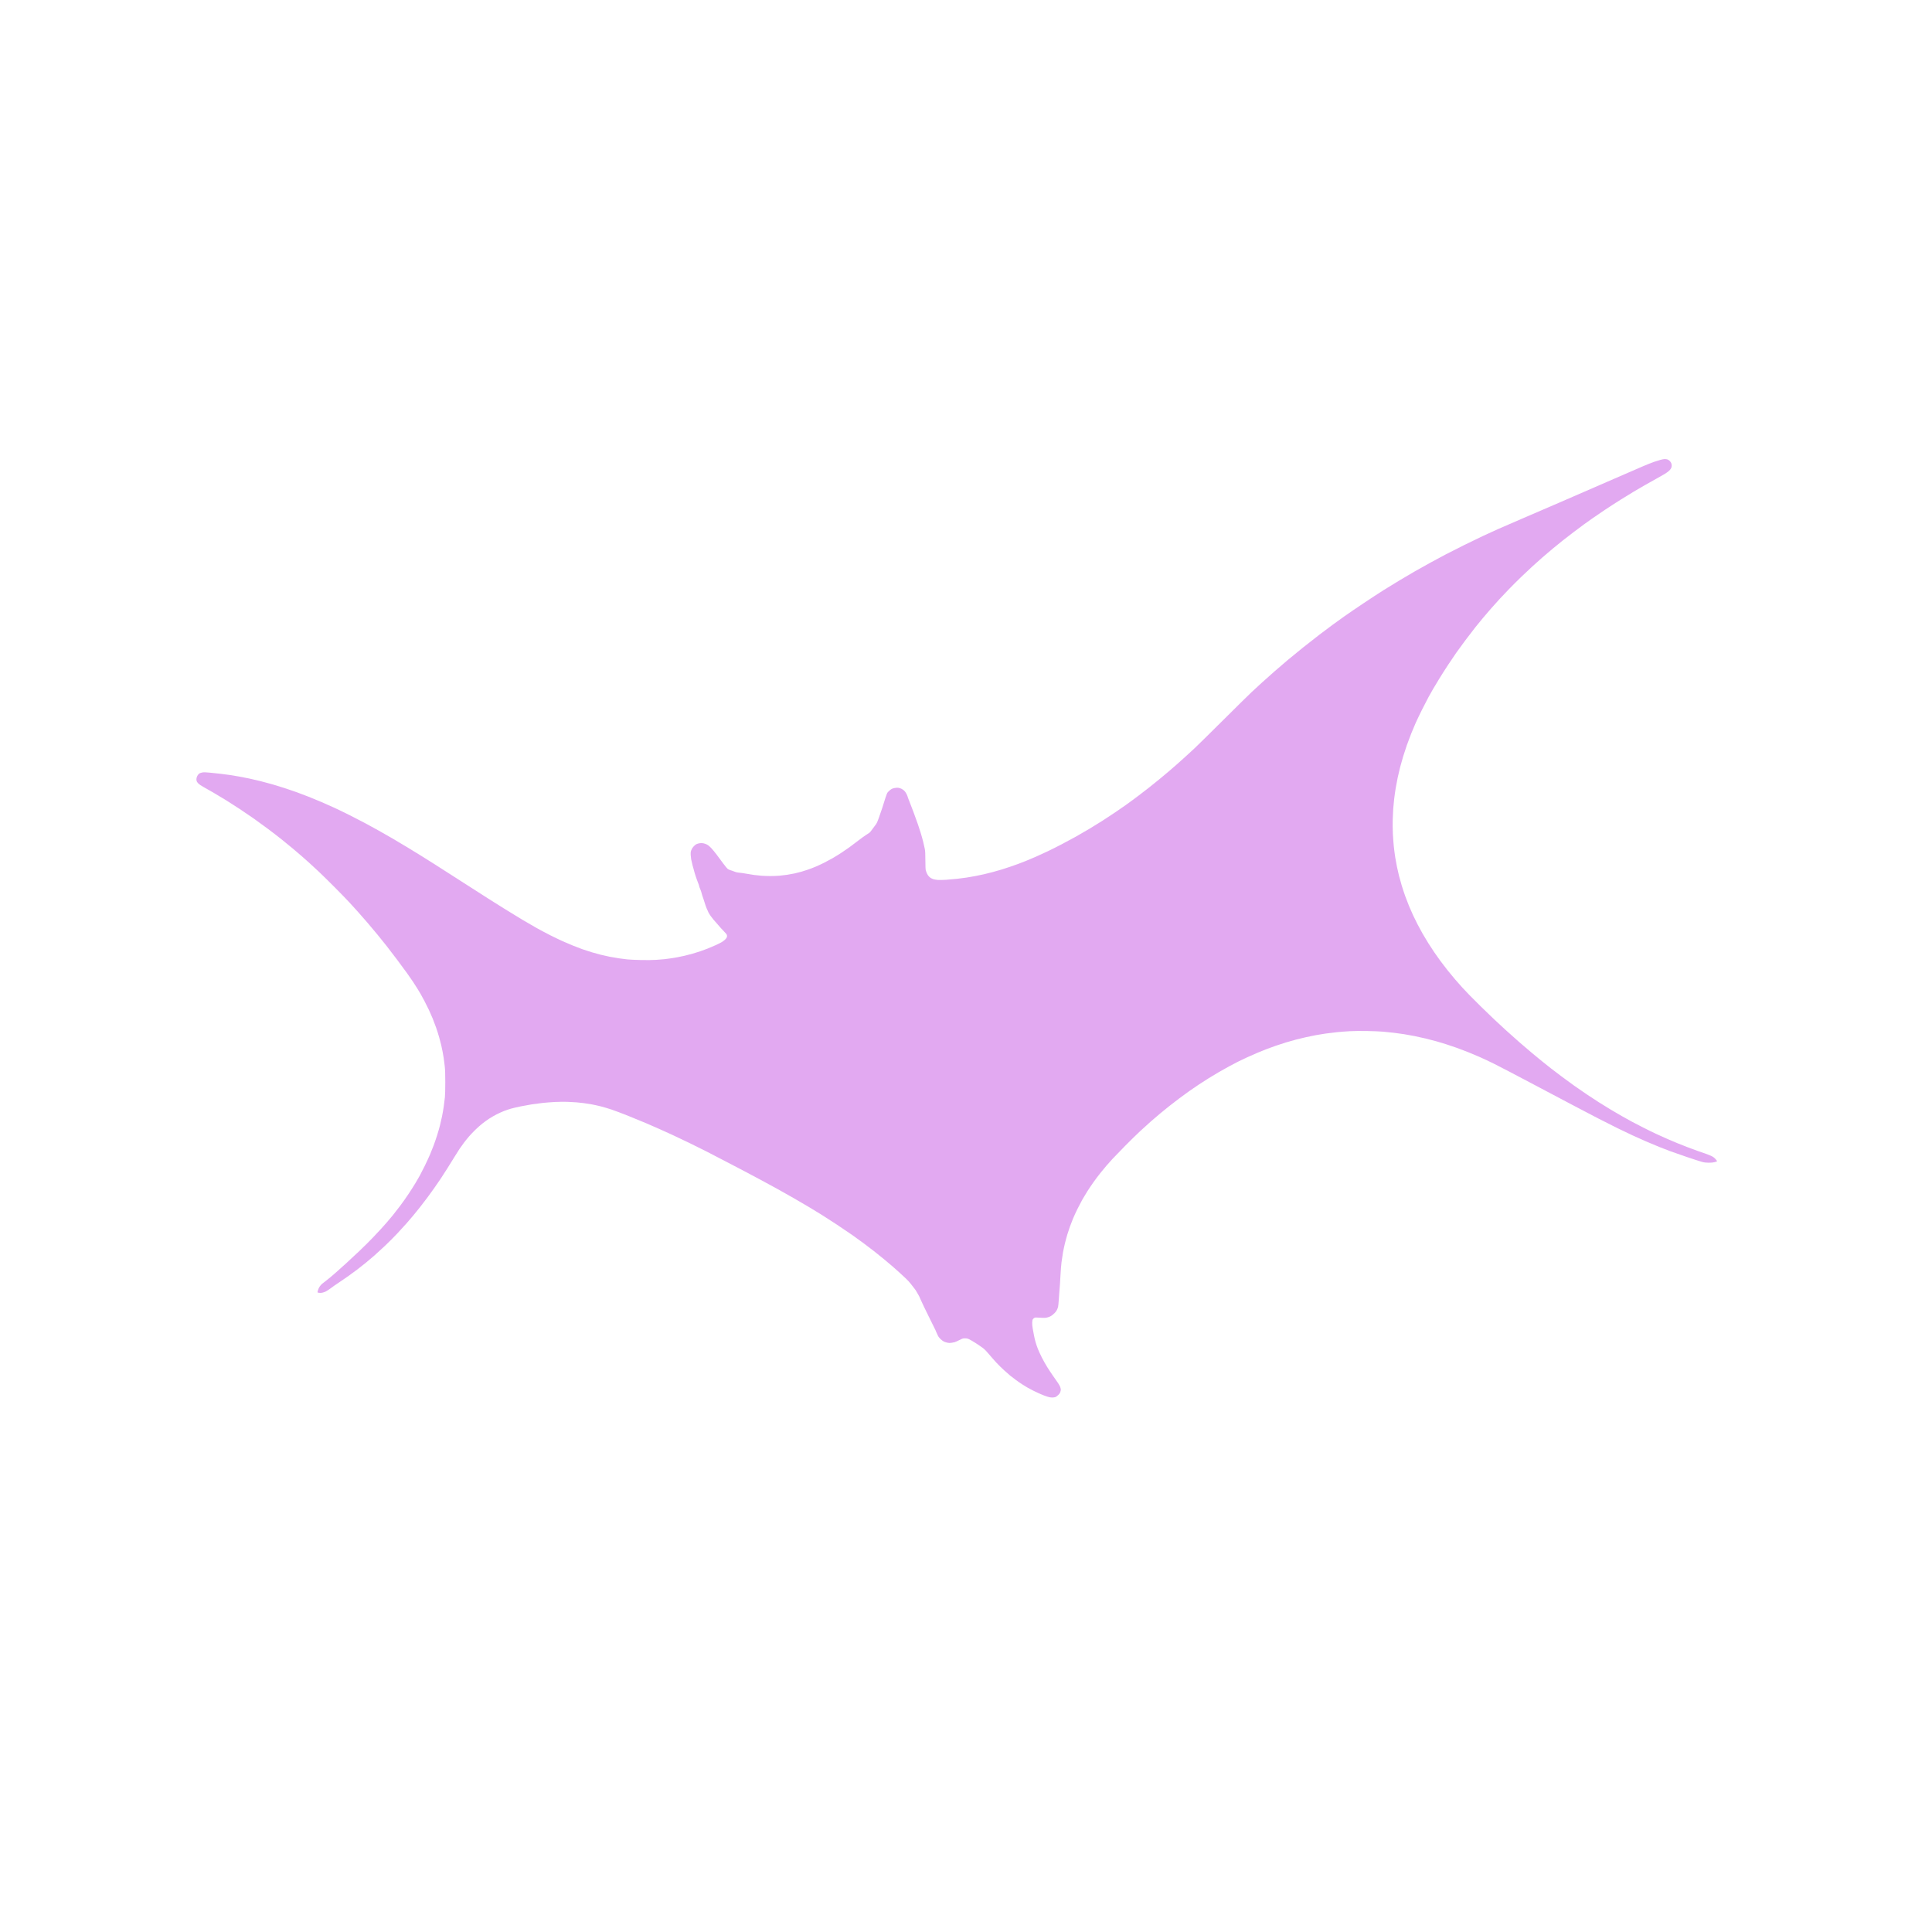
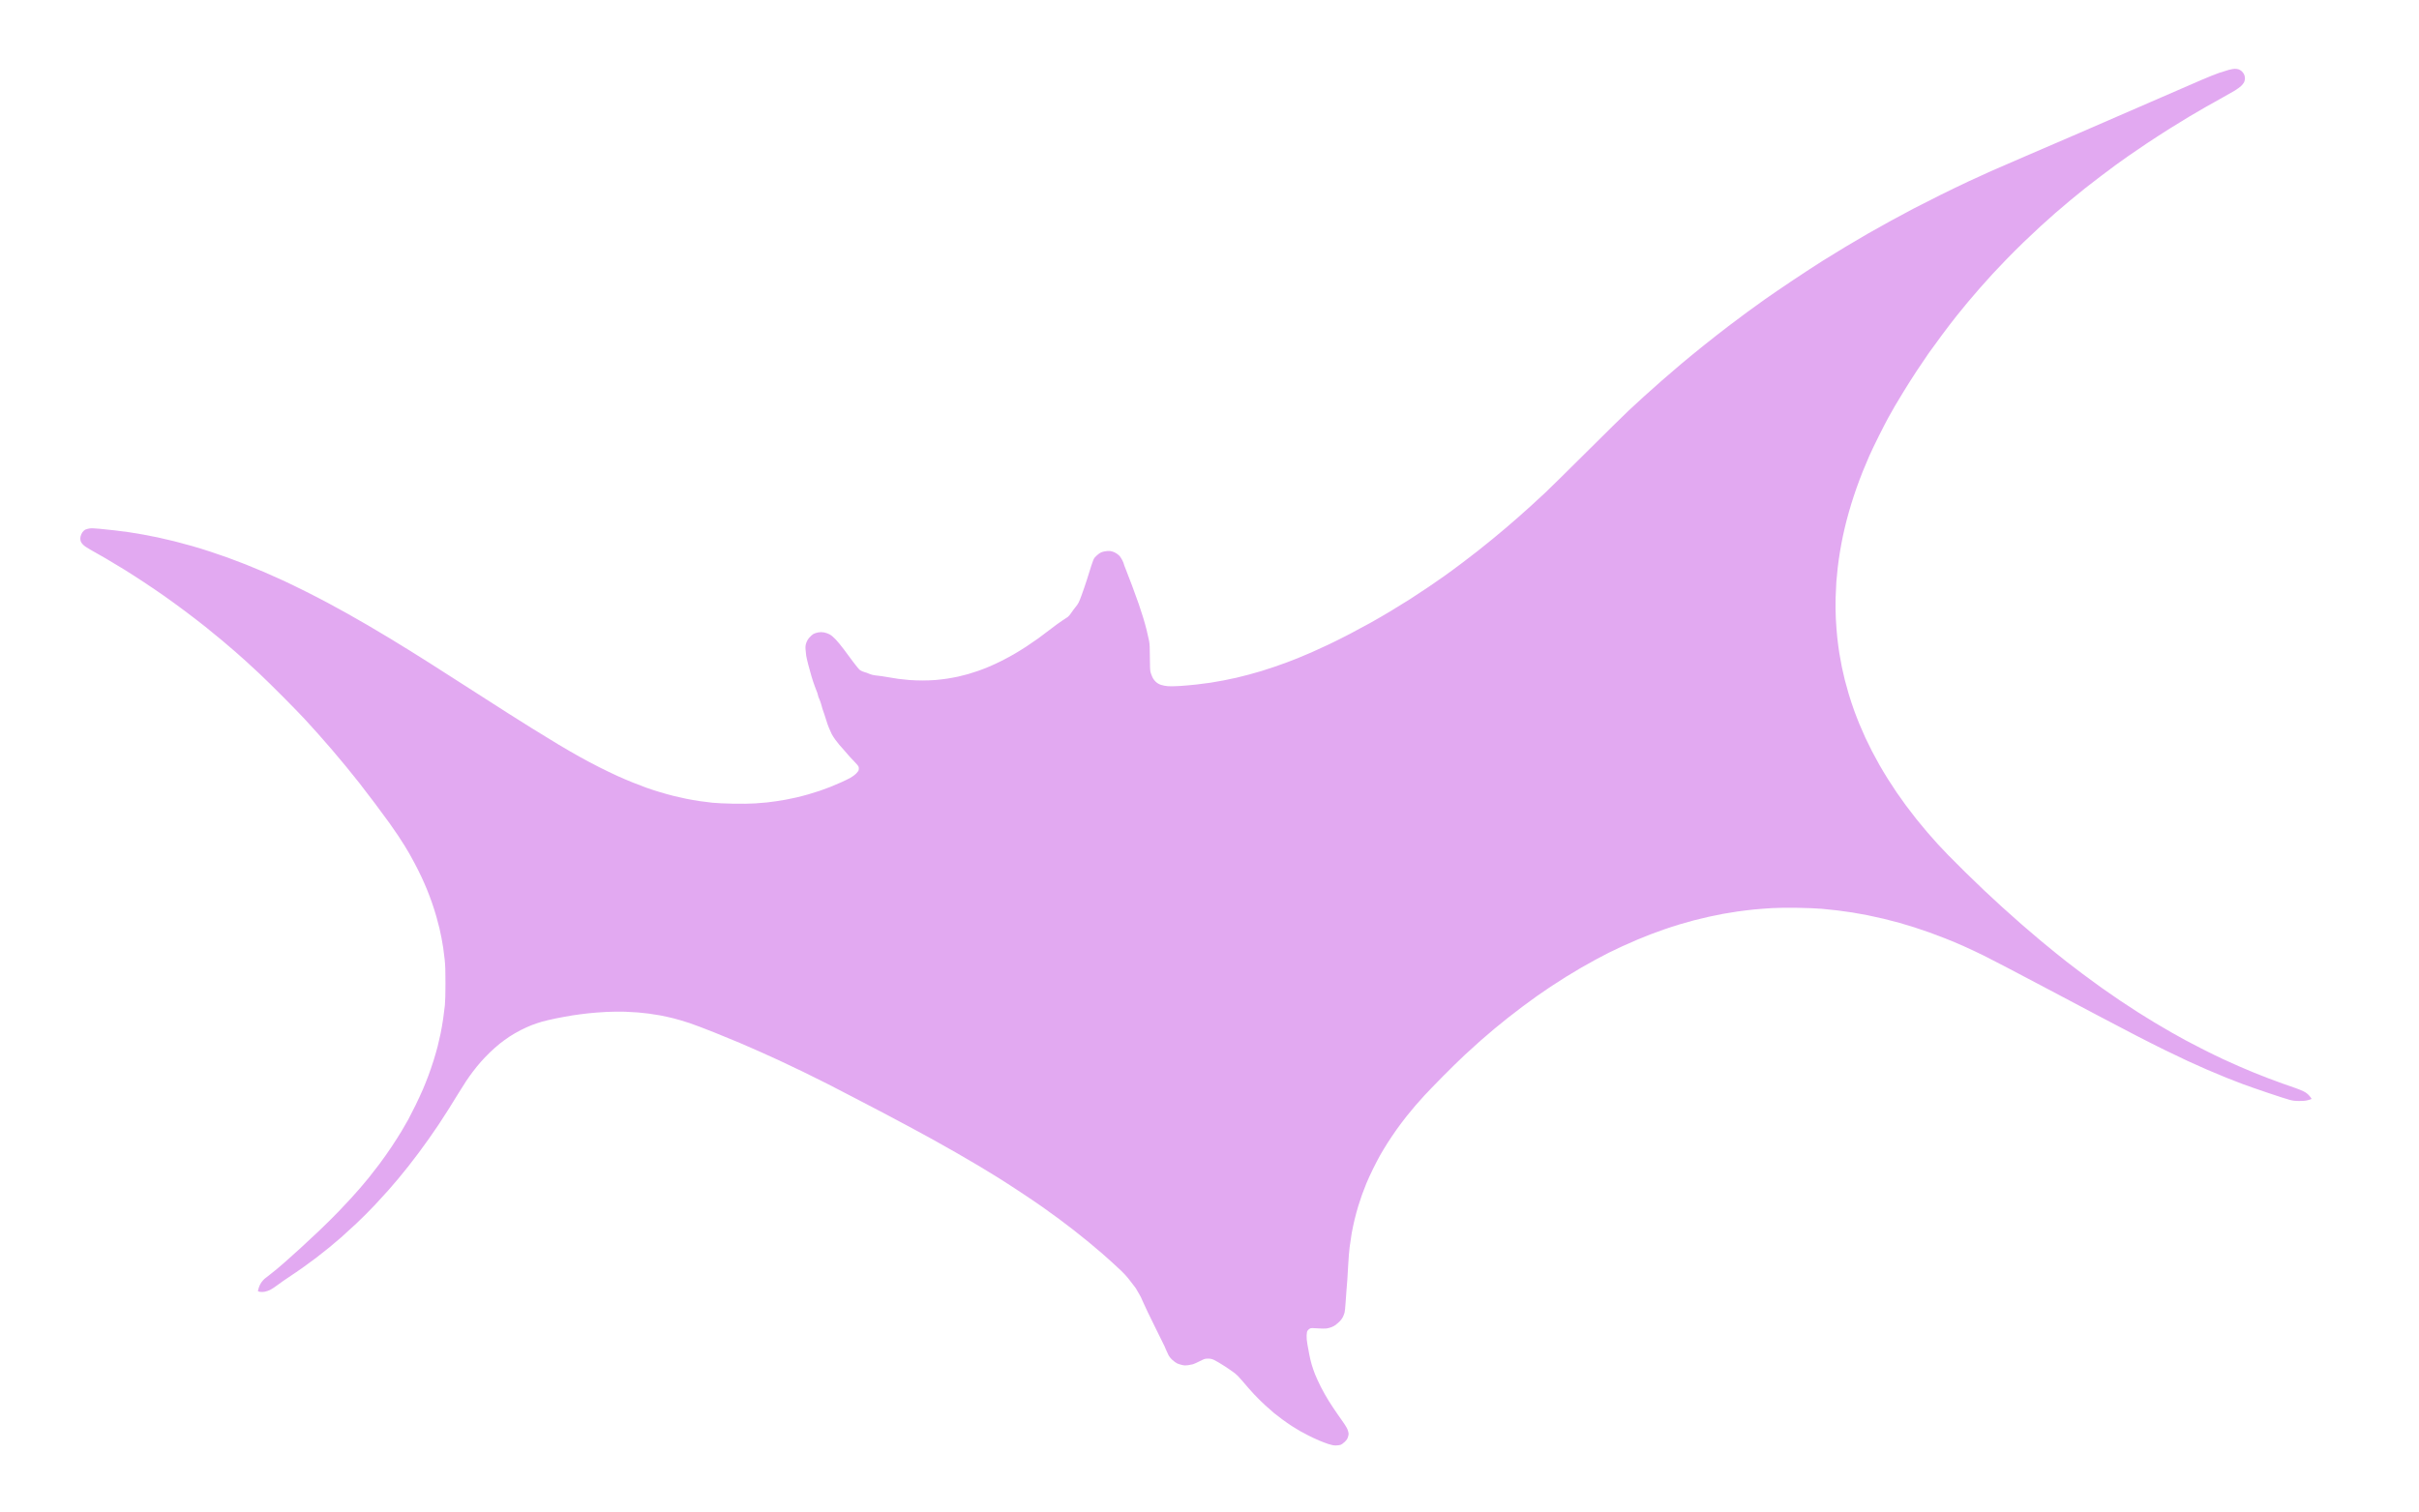
- <svg xmlns="http://www.w3.org/2000/svg" version="1.2" viewBox="0 0 1500 1500" width="1500" height="1500">
+ <svg xmlns="http://www.w3.org/2000/svg" version="1.2" viewBox="110 320 1280 800" width="1280" height="800">
  <style>
		.s0 { fill: #e2a9f1 } 
	</style>
  <g id="Page 1">
    <g id="Bitmap">
      <path id="Path 1" fill-rule="evenodd" class="s0" d="m1289.28 357c-1.12 0.3-3.39 1.01-5.04 1.57-1.65 0.55-5.7 2.17-9 3.59-3.3 1.42-15.61 6.76-27.36 11.88-11.75 5.11-28.65 12.46-37.56 16.32-8.91 3.86-21.82 9.42-28.68 12.36-6.86 2.93-15.07 6.49-18.24 7.91-3.17 1.42-8.51 3.86-11.88 5.43-3.37 1.57-10.06 4.81-14.88 7.2-4.82 2.39-11.19 5.62-14.16 7.18-2.97 1.56-8.26 4.4-11.76 6.31-3.5 1.91-8.9 4.94-12 6.71-3.1 1.78-8.56 4.99-12.12 7.13-3.56 2.14-9.13 5.55-12.36 7.58-3.23 2.03-10.25 6.62-15.6 10.19-5.35 3.57-11.99 8.11-14.76 10.07-2.77 1.97-6.98 5-9.36 6.75-2.38 1.74-6.91 5.13-10.08 7.55-3.17 2.41-8.89 6.89-12.72 9.96-3.83 3.06-9.23 7.48-12 9.82-2.77 2.34-7.42 6.33-10.32 8.87-2.9 2.54-7.17 6.33-9.48 8.44-2.3 2.1-5.98 5.49-8.16 7.52-2.18 2.04-12.17 11.88-22.2 21.86-10.03 9.98-19.91 19.71-21.96 21.62-2.05 1.92-5.45 5.05-7.56 6.96-2.11 1.91-5.19 4.66-6.84 6.11-1.65 1.45-4.46 3.88-6.24 5.4-1.78 1.52-5.02 4.23-7.2 6.01-2.18 1.79-5.74 4.66-7.92 6.37-2.18 1.72-5.69 4.42-7.8 6-2.11 1.59-4.65 3.48-5.64 4.2-0.99 0.73-2.99 2.17-4.44 3.21-1.45 1.03-4.96 3.46-7.8 5.4-2.84 1.93-7.37 4.92-10.08 6.65-2.71 1.72-7.35 4.59-10.32 6.37-2.97 1.79-7.72 4.54-10.56 6.12-2.84 1.58-7.75 4.22-10.92 5.88-3.17 1.66-8.08 4.12-10.92 5.47-2.84 1.35-7 3.26-9.24 4.24-2.24 0.99-5.7 2.44-7.68 3.24-1.98 0.79-4.63 1.81-5.88 2.27-1.25 0.46-3.95 1.42-6 2.13-2.05 0.72-5.18 1.74-6.96 2.27-1.78 0.54-4.81 1.4-6.72 1.91-1.91 0.52-4.94 1.28-6.72 1.69-1.78 0.41-4.86 1.06-6.84 1.43-1.98 0.38-5.06 0.92-6.84 1.19-1.78 0.27-5.13 0.7-7.44 0.96-2.31 0.26-6.14 0.6-8.52 0.76-2.38 0.15-5.26 0.21-6.42 0.13-1.15-0.08-2.82-0.39-3.71-0.69-1.11-0.37-1.97-0.87-2.78-1.62-0.73-0.67-1.43-1.63-1.84-2.52-0.37-0.79-0.81-1.98-0.98-2.64-0.23-0.84-0.33-3.17-0.34-7.8-0.01-5.19-0.11-7.06-0.43-8.76-0.23-1.19-0.79-3.67-1.24-5.52-0.45-1.85-1.33-4.98-1.94-6.96-0.61-1.98-1.63-5.11-2.27-6.96-0.63-1.85-2.2-6.17-3.48-9.6-1.28-3.43-2.8-7.4-3.39-8.82-0.58-1.42-1.06-2.71-1.05-2.88 0-0.16-0.37-1.06-0.82-1.98-0.49-0.99-1.25-2.07-1.87-2.63-0.57-0.52-1.58-1.19-2.24-1.49-0.66-0.31-1.74-0.62-2.4-0.7-0.74-0.09-1.89 0.01-3 0.25-1.42 0.3-2.07 0.6-3.1 1.4-0.71 0.55-1.6 1.39-1.98 1.85-0.47 0.57-1.04 1.94-1.75 4.2-0.59 1.85-1.66 5.25-2.38 7.56-0.73 2.31-2.01 6.04-2.84 8.28-1.37 3.7-1.65 4.27-3.05 6-0.85 1.06-1.97 2.57-2.48 3.36-0.52 0.79-1.29 1.69-1.7 2-0.42 0.3-1.73 1.17-2.92 1.93-1.19 0.75-3.89 2.72-6 4.36-2.11 1.65-5.14 3.93-6.72 5.06-1.58 1.14-4.45 3.1-6.36 4.35-1.91 1.26-4.94 3.12-6.72 4.14-1.78 1.02-4.72 2.6-6.54 3.51-1.81 0.91-4.68 2.24-6.36 2.95-1.68 0.72-4.36 1.75-5.94 2.29-1.58 0.55-3.96 1.3-5.28 1.68-1.32 0.38-3.64 0.97-5.16 1.31-1.52 0.33-4.16 0.82-5.88 1.08-1.72 0.26-4.5 0.59-6.18 0.73-1.68 0.14-4.76 0.25-6.84 0.25-2.08 0-5.18-0.11-6.9-0.24-1.72-0.14-4.36-0.41-5.88-0.62-1.52-0.2-4.22-0.64-6-0.97-1.78-0.33-4-0.65-4.92-0.72-0.92-0.06-2.27-0.28-3-0.48-0.73-0.2-1.59-0.51-1.92-0.68-0.33-0.18-1.25-0.5-2.04-0.71-0.79-0.21-1.86-0.68-2.37-1.04-0.51-0.36-2.12-2.28-3.58-4.26-1.46-1.98-3.74-5.05-5.07-6.83-1.33-1.77-3.24-4.1-4.24-5.16-1.12-1.19-2.37-2.23-3.24-2.7-0.81-0.44-2.09-0.89-2.98-1.04-1.14-0.19-1.98-0.19-3.12 0.02-0.86 0.15-1.99 0.53-2.52 0.85-0.53 0.31-1.47 1.17-2.1 1.9-0.75 0.86-1.31 1.84-1.64 2.82-0.39 1.2-0.47 1.89-0.37 3.42 0.07 1.06 0.22 2.57 0.35 3.36 0.12 0.79 0.62 2.95 1.11 4.8 0.49 1.85 1.27 4.66 1.73 6.24 0.46 1.58 1.27 4.01 1.81 5.4 0.53 1.39 1.11 2.9 1.29 3.36 0.17 0.46 0.32 1.03 0.33 1.26 0.01 0.23 0.29 1.04 0.64 1.8 0.35 0.76 0.77 1.92 0.95 2.58 0.18 0.66 0.53 1.9 0.78 2.76 0.26 0.86 0.68 2.1 0.95 2.76 0.26 0.66 0.71 2.06 1.01 3.12 0.29 1.06 0.91 2.84 1.38 3.96 0.46 1.12 1.14 2.63 1.5 3.36 0.37 0.73 1.2 2.03 1.84 2.9 0.64 0.87 1.59 2.1 2.12 2.73 0.53 0.64 1.67 1.93 2.53 2.86 0.87 0.94 1.86 2.09 2.2 2.55 0.35 0.46 1.72 1.95 3.05 3.3 1.75 1.78 2.46 2.68 2.57 3.24 0.08 0.43 0.07 1.1-0.02 1.5-0.09 0.41-0.71 1.25-1.41 1.93-0.68 0.67-2 1.64-2.92 2.15-0.92 0.52-3.03 1.55-4.68 2.3-1.65 0.75-4.3 1.87-5.88 2.5-1.58 0.63-4.12 1.56-5.64 2.08-1.52 0.51-4.22 1.36-6 1.87-1.78 0.52-4.64 1.26-6.36 1.66-1.72 0.4-4.31 0.94-5.76 1.2-1.45 0.26-3.77 0.64-5.16 0.84-1.39 0.21-3.49 0.48-4.68 0.61-1.19 0.13-4.05 0.37-6.36 0.52-2.58 0.17-7.07 0.23-11.64 0.15-4.16-0.08-8.97-0.3-10.92-0.51-1.91-0.21-4.99-0.6-6.84-0.87-1.85-0.27-4.98-0.82-6.96-1.22-1.98-0.4-5.06-1.09-6.84-1.54-1.78-0.44-5.02-1.34-7.2-2-2.18-0.65-5.36-1.69-7.08-2.31-1.72-0.62-4.96-1.86-7.2-2.76-2.24-0.9-5.92-2.46-8.16-3.48-2.24-1.02-6.51-3.07-9.48-4.57-2.97-1.5-7.61-3.96-10.32-5.47-2.71-1.5-7.78-4.44-11.28-6.53-3.5-2.09-9.76-5.92-13.92-8.52-4.16-2.59-9.94-6.23-12.84-8.08-2.9-1.84-12.08-7.73-20.4-13.07-8.32-5.34-17.77-11.39-21-13.44-3.23-2.05-7.93-5-10.44-6.56-2.51-1.55-7.26-4.47-10.56-6.48-3.3-2.01-8.59-5.16-11.76-7-3.17-1.85-8.08-4.66-10.92-6.24-2.84-1.59-7.48-4.13-10.32-5.65-2.84-1.53-8.24-4.31-12-6.19-3.76-1.88-9.05-4.45-11.76-5.69-2.71-1.25-7.19-3.25-9.96-4.44-2.77-1.19-7.31-3.06-10.08-4.16-2.77-1.09-6.98-2.69-9.36-3.54-2.38-0.86-6.53-2.28-9.24-3.16-2.71-0.89-6.97-2.2-9.48-2.92-2.51-0.72-6.72-1.85-9.36-2.51-2.64-0.65-6.53-1.56-8.64-2.01-2.11-0.46-5.68-1.15-7.92-1.55-2.24-0.4-5.54-0.94-7.32-1.21-1.78-0.26-5.08-0.69-7.32-0.95-2.24-0.26-5.97-0.65-8.28-0.87-3.23-0.3-4.52-0.33-5.58-0.13-0.76 0.14-1.7 0.42-2.1 0.62-0.4 0.2-1.05 0.82-1.44 1.38-0.4 0.56-0.84 1.56-0.98 2.22-0.17 0.84-0.17 1.51 0.01 2.22 0.17 0.69 0.61 1.38 1.39 2.16 0.68 0.68 2.2 1.71 3.78 2.57 1.45 0.78 5.12 2.88 8.16 4.65 3.04 1.78 7.52 4.47 9.96 5.99 2.44 1.52 7.09 4.5 10.32 6.64 3.23 2.13 8.09 5.43 10.8 7.34 2.71 1.9 7.67 5.52 11.04 8.04 3.37 2.52 8.06 6.14 10.44 8.04 2.38 1.89 6.32 5.12 8.76 7.16 2.44 2.04 5.74 4.85 7.32 6.25 1.58 1.39 4.01 3.55 5.4 4.8 1.39 1.24 4.68 4.29 7.32 6.76 2.64 2.47 8.37 8.1 12.73 12.5 4.37 4.4 9.39 9.57 11.16 11.49 1.78 1.92 4.91 5.37 6.97 7.68 2.06 2.3 5.46 6.2 7.56 8.65 2.1 2.45 5.45 6.44 7.44 8.88 1.99 2.43 5.11 6.31 6.94 8.62 1.82 2.31 5.53 7.17 8.26 10.8 2.72 3.63 6.15 8.27 7.61 10.32 1.46 2.05 3.52 5.02 4.58 6.6 1.05 1.58 2.62 4.01 3.47 5.4 0.86 1.39 2.02 3.33 2.59 4.32 0.57 0.99 1.86 3.37 2.88 5.28 1.02 1.91 2.59 5.05 3.48 6.96 0.9 1.91 2.23 4.94 2.95 6.72 0.73 1.78 1.91 4.91 2.63 6.96 0.72 2.05 1.78 5.39 2.35 7.44 0.58 2.05 1.32 4.85 1.64 6.24 0.33 1.39 0.81 3.71 1.09 5.16 0.27 1.45 0.65 3.67 0.85 4.92 0.19 1.25 0.55 4.06 0.79 6.24 0.33 3.08 0.43 5.88 0.43 12.6 0 5.37-0.12 9.78-0.31 11.64-0.17 1.65-0.58 4.89-0.91 7.2-0.34 2.31-0.93 5.77-1.33 7.68-0.39 1.91-1.1 4.99-1.57 6.84-0.47 1.85-1.44 5.25-2.17 7.56-0.72 2.31-1.94 5.87-2.71 7.92-0.76 2.05-2.06 5.29-2.87 7.2-0.82 1.91-2.59 5.75-3.94 8.52-1.36 2.77-3.09 6.17-3.85 7.56-0.77 1.39-2.32 4.09-3.46 6-1.14 1.91-3.54 5.69-5.34 8.4-1.8 2.71-4.77 6.92-6.61 9.36-1.84 2.44-4.36 5.68-5.6 7.2-1.24 1.52-3.24 3.89-4.43 5.28-1.2 1.39-3.31 3.76-4.69 5.28-1.38 1.52-4.42 4.76-6.76 7.2-2.33 2.44-6.92 6.99-10.2 10.11-3.29 3.11-7.81 7.33-10.05 9.37-2.24 2.04-6.08 5.48-8.52 7.64-2.44 2.16-5.63 4.81-7.08 5.9-1.45 1.08-2.98 2.28-3.4 2.66-0.42 0.37-1.16 1.22-1.64 1.88-0.48 0.66-1.09 1.9-1.34 2.76-0.26 0.86-0.47 1.67-0.47 1.8 0 0.13 0.52 0.32 1.15 0.42 0.64 0.11 1.72 0.08 2.46-0.06 0.73-0.14 1.97-0.55 2.76-0.92 0.79-0.38 2.57-1.54 3.96-2.59 1.39-1.06 4.14-2.98 6.12-4.28 1.98-1.29 5.27-3.55 7.32-5 2.05-1.45 5.29-3.84 7.2-5.29 1.91-1.46 4.94-3.84 6.72-5.31 1.78-1.46 4.64-3.88 6.36-5.38 1.71-1.5 5.38-4.85 8.14-7.44 2.76-2.59 7.09-6.92 9.63-9.63 2.53-2.71 5.84-6.32 7.35-8.04 1.51-1.72 3.82-4.42 5.14-6 1.33-1.58 3.69-4.5 5.26-6.48 1.57-1.98 4.06-5.22 5.52-7.2 1.47-1.98 3.86-5.27 5.31-7.32 1.45-2.05 3.73-5.34 5.05-7.32 1.32-1.98 3.7-5.65 5.28-8.16 1.59-2.51 4-6.4 5.36-8.64 1.37-2.24 3.24-5.21 4.17-6.6 0.92-1.39 2.54-3.65 3.6-5.04 1.05-1.39 2.85-3.6 4-4.92 1.15-1.32 3.34-3.61 4.88-5.1 1.53-1.48 3.9-3.58 5.25-4.65 1.35-1.08 3.7-2.78 5.22-3.78 1.52-0.99 4.16-2.53 5.88-3.4 1.72-0.87 4.31-2.05 5.76-2.61 1.45-0.56 3.88-1.38 5.4-1.82 1.52-0.44 4.92-1.23 7.56-1.77 2.64-0.53 6.53-1.24 8.64-1.57 2.11-0.33 5.78-0.82 8.16-1.08 2.38-0.27 6.8-0.61 9.84-0.76 3.07-0.15 7.38-0.2 9.72-0.11 2.31 0.09 5.44 0.26 6.96 0.39 1.52 0.13 4.06 0.4 5.64 0.6 1.58 0.21 4.34 0.64 6.12 0.96 1.78 0.33 4.97 1.03 7.08 1.56 2.11 0.53 5.89 1.65 8.4 2.49 2.51 0.84 8.45 3.09 13.2 5 4.75 1.91 10.85 4.42 13.56 5.57 2.71 1.15 7.3 3.15 10.2 4.45 2.9 1.29 7.49 3.37 10.2 4.62 2.71 1.25 8.54 4.02 12.96 6.16 4.42 2.14 10.36 5.09 13.2 6.55 2.84 1.46 9.1 4.7 13.92 7.21 4.82 2.5 11.95 6.23 15.84 8.27 3.89 2.05 9.89 5.24 13.32 7.09 3.43 1.84 8.89 4.81 12.12 6.59 3.23 1.79 8.9 4.98 12.6 7.1 3.7 2.12 9.15 5.3 12.12 7.08 2.97 1.78 7.4 4.48 9.84 6 2.44 1.51 7.79 4.97 11.88 7.67 4.09 2.7 9.44 6.32 11.88 8.04 2.44 1.72 6.33 4.53 8.64 6.25 2.31 1.71 5.87 4.42 7.92 6.02 2.05 1.59 5.61 4.46 7.92 6.36 2.31 1.91 5.44 4.55 6.96 5.87 1.52 1.32 3.89 3.44 5.28 4.7 1.38 1.26 3.59 3.31 4.92 4.56 1.32 1.25 3.01 3.08 3.76 4.08 0.75 0.99 1.8 2.35 2.33 3.01 0.54 0.66 1.24 1.58 1.55 2.04 0.31 0.46 0.98 1.6 1.47 2.52 0.5 0.92 1.05 1.9 1.22 2.16 0.16 0.26 0.82 1.72 1.45 3.24 0.63 1.52 3.4 7.27 6.14 12.78 2.75 5.51 5 10.07 5 10.14 0 0.07 0.28 0.74 0.62 1.5 0.34 0.76 0.93 2.03 1.3 2.82 0.46 0.98 1.17 1.9 2.2 2.86 0.83 0.78 2.01 1.62 2.6 1.87 0.59 0.26 1.76 0.62 2.58 0.81 1.15 0.26 1.88 0.28 3.12 0.1 0.89-0.13 2.05-0.36 2.58-0.5 0.53-0.15 2.15-0.88 3.6-1.62 2.44-1.24 2.77-1.34 4.32-1.35 1.35-0.01 1.99 0.13 3.24 0.68 0.86 0.39 3.23 1.78 5.28 3.1 2.05 1.32 4.57 3.06 5.61 3.86 1.24 0.96 2.82 2.59 4.57 4.71 1.48 1.78 3.99 4.64 5.58 6.36 1.59 1.72 4.33 4.43 6.1 6.03 1.77 1.6 3.87 3.45 4.66 4.1 0.79 0.65 2.68 2.11 4.2 3.23 1.52 1.13 3.84 2.75 5.16 3.6 1.32 0.85 3.26 2.04 4.32 2.64 1.06 0.61 3.16 1.72 4.68 2.48 1.52 0.76 3.95 1.9 5.4 2.52 1.45 0.62 3.69 1.47 4.98 1.89 1.61 0.52 2.81 0.75 3.84 0.75 0.83-0.01 1.93-0.14 2.46-0.3 0.59-0.18 1.48-0.8 2.32-1.61 1.12-1.09 1.43-1.59 1.77-2.77 0.38-1.37 0.38-1.52-0.03-3-0.3-1.05-0.92-2.24-1.89-3.65-0.8-1.16-2.53-3.64-3.85-5.52-1.32-1.89-3.35-4.94-4.5-6.79-1.16-1.85-3.01-5.14-4.12-7.32-1.1-2.18-2.5-5.2-3.1-6.72-0.6-1.52-1.42-3.89-1.81-5.28-0.4-1.39-0.94-3.65-1.2-5.04-0.26-1.39-0.71-3.82-1-5.4q-0.52-2.88-0.43-4.84c0.06-1.53 0.19-2.12 0.58-2.64 0.28-0.38 0.82-0.83 1.2-1.02 0.58-0.28 1.28-0.29 4.06-0.08 1.87 0.14 3.94 0.17 4.68 0.06 0.73-0.1 1.91-0.42 2.64-0.7 0.73-0.28 1.7-0.8 2.16-1.16 0.46-0.35 1.37-1.13 2.01-1.73 0.64-0.6 1.46-1.68 1.82-2.41 0.36-0.73 0.78-1.83 0.93-2.46 0.16-0.63 0.39-2.95 0.53-5.16 0.14-2.21 0.35-5.1 0.46-6.42 0.12-1.32 0.32-3.91 0.46-5.76 0.14-1.85 0.37-5.63 0.5-8.4 0.14-2.77 0.46-6.77 0.73-8.88 0.26-2.11 0.75-5.41 1.08-7.32 0.34-1.91 1.04-5.21 1.55-7.32 0.52-2.11 1.36-5.24 1.89-6.96 0.52-1.72 1.43-4.47 2.02-6.12 0.59-1.65 1.65-4.4 2.36-6.12 0.7-1.72 2.27-5.12 3.47-7.56 1.21-2.44 2.93-5.74 3.82-7.32 0.9-1.58 2.66-4.5 3.92-6.48 1.26-1.98 3.45-5.22 4.86-7.2 1.41-1.98 3.73-5.06 5.15-6.84 1.42-1.78 3.51-4.31 4.65-5.63 1.14-1.31 3.31-3.74 4.82-5.4 1.51-1.65 5.89-6.18 9.72-10.06 3.83-3.87 9.02-8.95 11.53-11.29 2.51-2.33 6.34-5.81 8.52-7.73 2.18-1.91 5.53-4.78 7.44-6.36 1.91-1.59 5.05-4.12 6.96-5.64 1.91-1.52 5.42-4.22 7.8-6 2.38-1.78 5.78-4.27 7.56-5.52 1.78-1.26 5.02-3.47 7.2-4.93 2.18-1.45 5.8-3.78 8.04-5.17 2.24-1.4 5.75-3.51 7.8-4.69 2.05-1.19 5.61-3.18 7.92-4.44 2.31-1.25 5.5-2.93 7.08-3.72 1.58-0.79 4.77-2.31 7.08-3.37 2.31-1.05 5.93-2.65 8.04-3.54 2.11-0.89 5.24-2.15 6.96-2.8 1.72-0.65 4.96-1.83 7.2-2.62 2.24-0.78 5.86-1.96 8.04-2.61 2.18-0.65 5.58-1.61 7.56-2.14 1.98-0.52 5.54-1.38 7.92-1.91 2.38-0.52 5.83-1.23 7.68-1.57 1.85-0.34 5.2-0.88 7.44-1.21 2.24-0.33 6.19-0.81 8.76-1.07 2.57-0.26 7.06-0.6 9.96-0.76 3.32-0.18 8.31-0.23 13.44-0.14 4.49 0.07 10.1 0.3 12.48 0.51 2.38 0.2 6.16 0.59 8.4 0.87 2.24 0.27 5.75 0.76 7.8 1.08 2.05 0.32 5.66 0.97 8.04 1.44 2.38 0.48 6.32 1.34 8.76 1.93 2.44 0.59 6.17 1.56 8.28 2.15 2.11 0.6 5.57 1.64 7.68 2.31 2.11 0.67 5.73 1.89 8.04 2.72 2.31 0.82 6.25 2.31 8.76 3.31 2.51 0.99 6.67 2.74 9.24 3.88 2.57 1.14 7.38 3.4 10.68 5.02 3.3 1.61 16.21 8.34 28.68 14.95 12.47 6.6 27.59 14.6 33.6 17.76 6.01 3.17 14.43 7.58 18.72 9.8 4.29 2.23 11.04 5.63 15 7.57 3.96 1.94 9.36 4.52 12 5.74 2.64 1.22 7.28 3.3 10.32 4.62 3.04 1.31 7.68 3.26 10.32 4.32 2.64 1.05 6.53 2.57 8.64 3.35 2.11 0.79 8 2.84 13.08 4.56 5.08 1.72 10.27 3.39 11.52 3.72 1.79 0.48 2.9 0.61 5.16 0.63 2.07 0.01 3.35-0.1 4.56-0.42 0.92-0.24 1.79-0.52 1.92-0.63 0.15-0.13-0.26-0.77-1.08-1.69-0.98-1.1-1.78-1.71-3.12-2.38-0.99-0.49-2.99-1.3-4.44-1.79-1.45-0.5-4.31-1.5-6.36-2.22-2.05-0.72-5.56-2.02-7.8-2.88-2.24-0.85-5.75-2.24-7.8-3.08-2.05-0.83-5.56-2.32-7.8-3.3-2.24-0.98-6.02-2.68-8.4-3.78-2.38-1.1-7.02-3.36-10.32-5.04-3.3-1.67-7.46-3.83-9.24-4.79-1.78-0.97-5.24-2.89-7.68-4.27-2.44-1.39-6.44-3.72-8.88-5.2-2.44-1.47-6.38-3.91-8.76-5.42-2.38-1.51-6.64-4.3-9.48-6.2-2.84-1.91-7.21-4.93-9.72-6.71-2.51-1.79-7.15-5.19-10.32-7.56-3.17-2.38-6.79-5.14-8.04-6.13-1.25-0.99-3.9-3.1-5.88-4.68-1.98-1.59-5.76-4.69-8.4-6.89-2.64-2.2-7.18-6.08-10.08-8.62-2.9-2.54-7.49-6.63-10.19-9.09-2.7-2.46-6.86-6.31-9.24-8.55-2.38-2.24-6.98-6.68-10.21-9.85-3.23-3.18-7.23-7.18-8.89-8.89-1.65-1.7-4.2-4.4-5.65-5.98-1.46-1.58-3.94-4.39-5.52-6.24-1.59-1.85-4.18-4.98-5.76-6.96-1.58-1.98-4.07-5.22-5.53-7.2-1.46-1.98-3.68-5.11-4.94-6.96-1.26-1.85-3.35-5.03-4.63-7.08-1.29-2.05-3.26-5.34-4.39-7.32-1.12-1.98-2.88-5.22-3.91-7.2-1.03-1.98-2.62-5.22-3.54-7.2-0.91-1.98-2.33-5.22-3.15-7.2-0.82-1.98-2.13-5.38-2.92-7.56-0.78-2.18-2.01-5.9-2.73-8.28-0.71-2.38-1.67-5.83-2.13-7.68-0.46-1.85-1.16-4.93-1.56-6.84-0.39-1.91-0.99-5.21-1.33-7.32-0.34-2.11-0.82-5.84-1.09-8.28-0.26-2.44-0.59-6.92-0.75-9.96-0.16-3.23-0.21-7.76-0.12-10.92 0.09-2.97 0.27-6.86 0.4-8.64 0.13-1.78 0.46-5.13 0.72-7.44 0.27-2.31 0.8-6.09 1.19-8.4 0.38-2.31 1.08-6.04 1.55-8.28 0.47-2.24 1.35-5.97 1.95-8.28 0.61-2.31 1.67-6.09 2.38-8.4 0.7-2.31 1.98-6.2 2.84-8.64 0.86-2.44 2.36-6.44 3.34-8.88 0.98-2.44 2.53-6.11 3.43-8.16 0.9-2.05 3.12-6.69 4.93-10.32 1.81-3.63 4.13-8.11 5.14-9.96 1.01-1.85 2.6-4.66 3.53-6.24 0.94-1.58 3.05-5.09 4.7-7.8 1.65-2.71 4.67-7.46 6.71-10.56 2.04-3.1 4.96-7.42 6.48-9.6 1.53-2.18 4.8-6.66 7.27-9.96 2.46-3.3 5.86-7.73 7.55-9.84 1.69-2.11 4.33-5.35 5.88-7.2 1.54-1.85 4.41-5.19 6.38-7.44 1.96-2.24 4.97-5.59 6.68-7.44 1.71-1.85 5.04-5.36 7.4-7.8 2.36-2.44 6.48-6.55 9.15-9.12 2.67-2.57 6.63-6.31 8.8-8.29 2.16-1.99 5.67-5.12 7.78-6.96 2.11-1.85 5.73-4.92 8.04-6.84 2.31-1.93 5.79-4.76 7.74-6.3 1.95-1.55 5.73-4.47 8.4-6.49 2.67-2.03 6.26-4.71 7.98-5.96 1.72-1.24 4.74-3.4 6.72-4.79 1.98-1.4 6.35-4.37 9.72-6.62 3.37-2.24 8.87-5.81 12.24-7.91 3.37-2.11 7.85-4.86 9.96-6.12 2.11-1.26 6-3.53 8.64-5.05 2.64-1.51 6.74-3.82 9.12-5.11 2.38-1.3 5.29-2.96 6.48-3.69 1.19-0.73 2.69-1.82 3.34-2.42 0.64-0.6 1.37-1.52 1.61-2.05 0.24-0.53 0.44-1.45 0.44-2.04 0-0.59-0.2-1.51-0.44-2.04-0.24-0.53-0.83-1.31-1.31-1.74-0.48-0.43-1.28-0.89-1.78-1.02-0.49-0.13-1.39-0.23-1.98-0.22-0.59 0.01-2 0.27-3.12 0.58z" />
    </g>
  </g>
</svg>
